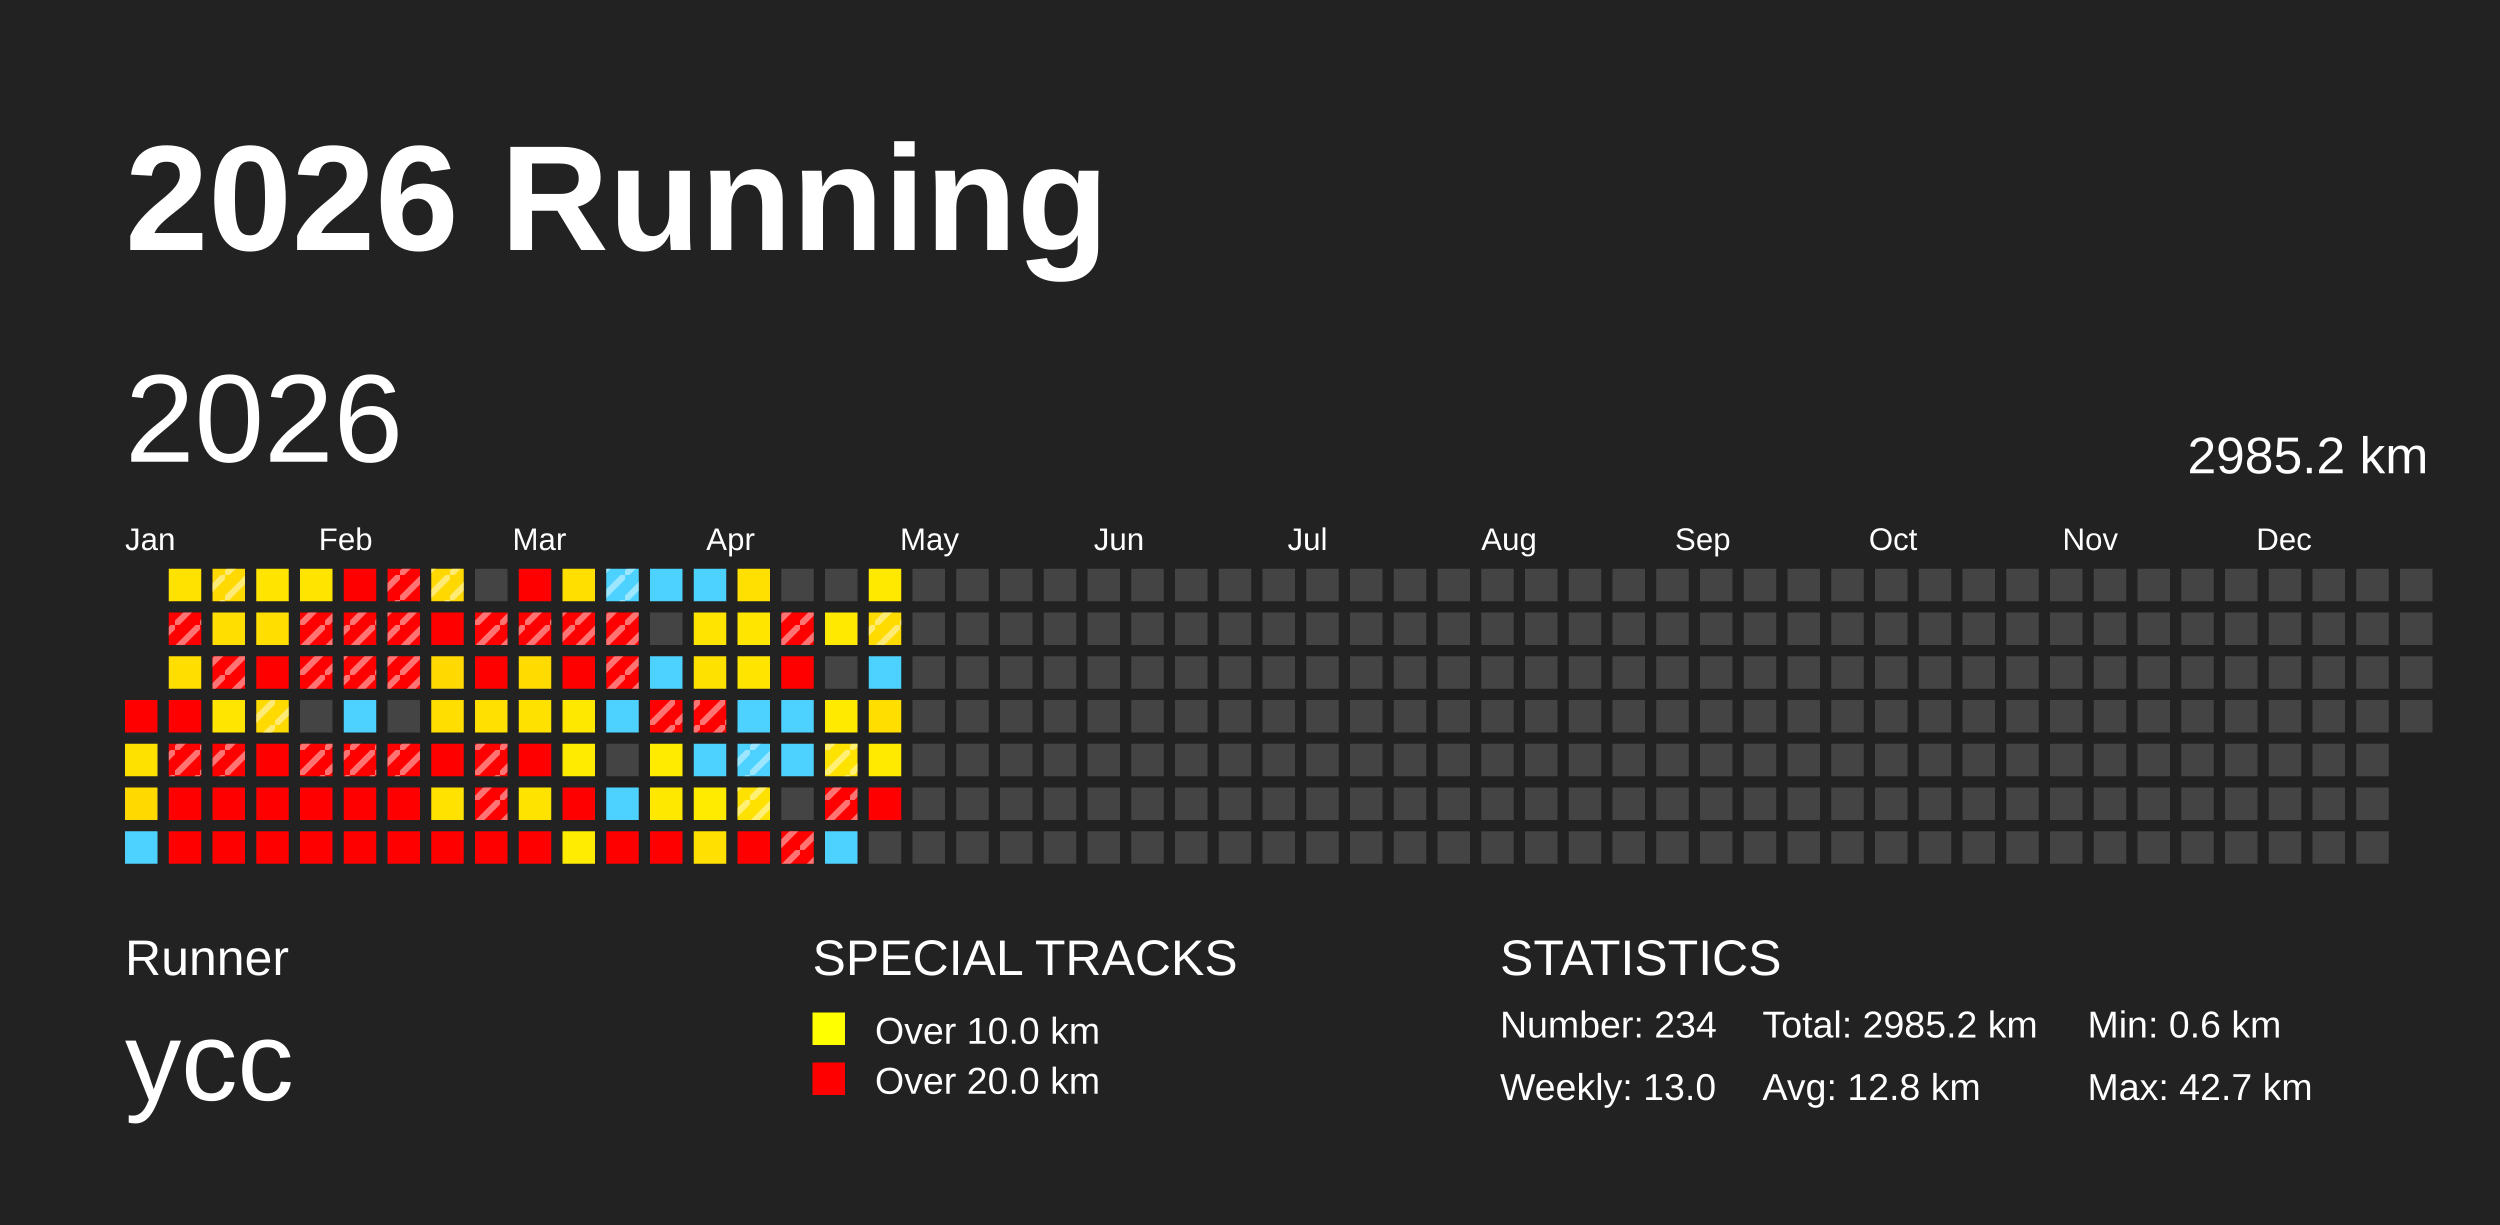
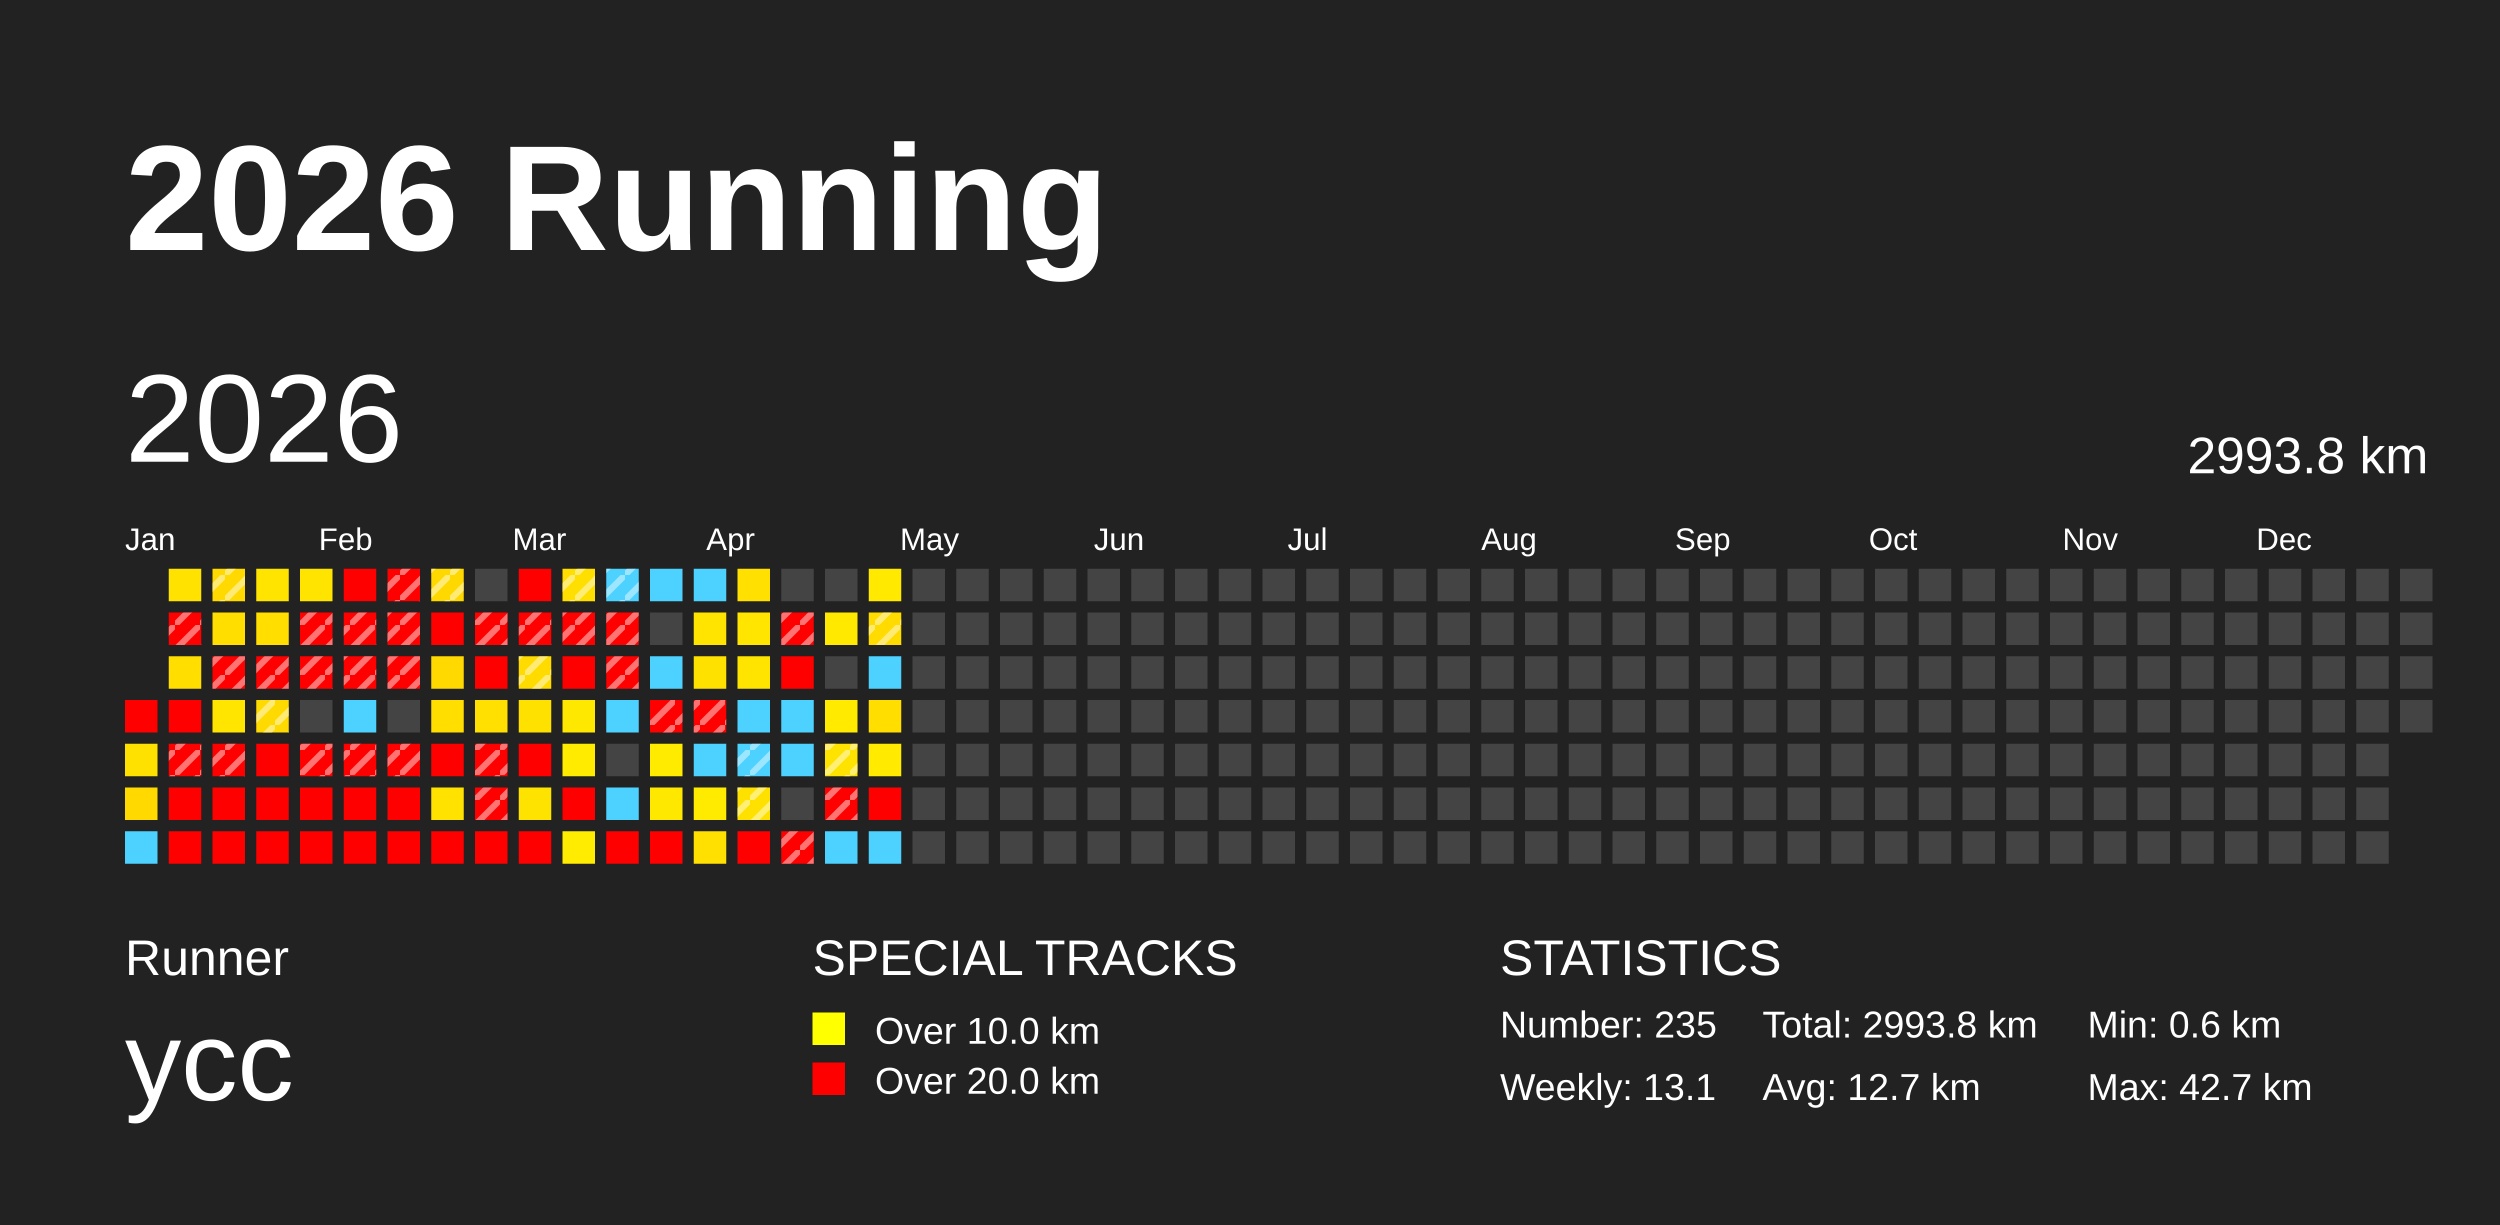
<svg xmlns="http://www.w3.org/2000/svg" baseProfile="full" height="98mm" version="1.1" viewBox="0,0,200,98" width="200mm">
  <defs>
    <pattern height="2" id="indoor-stripe" patternUnits="userSpaceOnUse" width="2">
      <line stroke="white" stroke-opacity="0.45" stroke-width="0.5" x1="0" x2="2" y1="2" y2="0" />
    </pattern>
  </defs>
  <rect fill="#222222" height="98" width="200" x="0" y="0" />
  <text fill="#FFFFFF" style="font-size:12px; font-family:Arial; font-weight:bold;" x="10" y="20">2026 Running</text>
  <text fill="#FFFFFF" style="font-size:4px; font-family:Arial" x="10" y="78">Runner</text>
  <text fill="#FFFFFF" style="font-size:9px; font-family:Arial" x="10" y="88">ycc</text>
  <text fill="#FFFFFF" style="font-size:4px; font-family:Arial" x="65" y="78">SPECIAL TRACKS</text>
  <rect fill="yellow" height="2.6" width="2.6" x="65" y="81" />
  <text fill="#FFFFFF" style="font-size:3px; font-family:Arial" x="70" y="83.5">Over 10.0 km</text>
  <rect fill="red" height="2.6" width="2.6" x="65" y="85" />
  <text fill="#FFFFFF" style="font-size:3px; font-family:Arial" x="70" y="87.5">Over 20.0 km</text>
  <text fill="#FFFFFF" style="font-size:4px; font-family:Arial" x="120" y="78">STATISTICS</text>
-   <text fill="#FFFFFF" style="font-size:3px; font-family:Arial" x="120" y="83">Number: 234</text>
-   <text fill="#FFFFFF" style="font-size:3px; font-family:Arial" x="120" y="88">Weekly: 13.0</text>
-   <text fill="#FFFFFF" style="font-size:3px; font-family:Arial" x="141" y="83">Total: 2985.2 km</text>
-   <text fill="#FFFFFF" style="font-size:3px; font-family:Arial" x="141" y="88">Avg: 12.8 km</text>
+   <text fill="#FFFFFF" style="font-size:3px; font-family:Arial" x="120" y="83">Number: 235</text>
+   <text fill="#FFFFFF" style="font-size:3px; font-family:Arial" x="120" y="88">Weekly: 13.1</text>
+   <text fill="#FFFFFF" style="font-size:3px; font-family:Arial" x="141" y="83">Total: 2993.8 km</text>
+   <text fill="#FFFFFF" style="font-size:3px; font-family:Arial" x="141" y="88">Avg: 12.7 km</text>
  <text fill="#FFFFFF" style="font-size:3px; font-family:Arial" x="167" y="83">Min: 0.6 km</text>
  <text fill="#FFFFFF" style="font-size:3px; font-family:Arial" x="167" y="88">Max: 42.7 km</text>
  <text dominant-baseline="hanging" fill="#FFFFFF" style="font-size:10.0px; font-family:Arial;" x="10" y="30">2026</text>
-   <text dominant-baseline="hanging" fill="#FFFFFF" style="font-size:4.125px; font-family:Arial;" x="175" y="35">2985.2 km</text>
+   <text dominant-baseline="hanging" fill="#FFFFFF" style="font-size:4.125px; font-family:Arial;" x="175" y="35">2993.8 km</text>
  <text fill="#FFFFFF" style="font-size:2.5px; font-family:Arial" x="10.0" y="44">Jan</text>
  <text fill="#FFFFFF" style="font-size:2.5px; font-family:Arial" x="25.5" y="44">Feb</text>
  <text fill="#FFFFFF" style="font-size:2.5px; font-family:Arial" x="41.0" y="44">Mar</text>
  <text fill="#FFFFFF" style="font-size:2.5px; font-family:Arial" x="56.5" y="44">Apr</text>
  <text fill="#FFFFFF" style="font-size:2.5px; font-family:Arial" x="72.0" y="44">May</text>
  <text fill="#FFFFFF" style="font-size:2.5px; font-family:Arial" x="87.5" y="44">Jun</text>
  <text fill="#FFFFFF" style="font-size:2.5px; font-family:Arial" x="103.0" y="44">Jul</text>
  <text fill="#FFFFFF" style="font-size:2.5px; font-family:Arial" x="118.5" y="44">Aug</text>
  <text fill="#FFFFFF" style="font-size:2.5px; font-family:Arial" x="134.0" y="44">Sep</text>
  <text fill="#FFFFFF" style="font-size:2.5px; font-family:Arial" x="149.5" y="44">Oct</text>
  <text fill="#FFFFFF" style="font-size:2.5px; font-family:Arial" x="165.0" y="44">Nov</text>
  <text fill="#FFFFFF" style="font-size:2.5px; font-family:Arial" x="180.5" y="44">Dec</text>
  <rect fill="red" height="2.6" width="2.6" x="10.0" y="56.0" />
  <rect fill="#ffe100" height="2.6" width="2.6" x="10.0" y="59.5" />
  <rect fill="#ffd900" height="2.6" width="2.6" x="10.0" y="63.0" />
  <rect fill="#4dd2ff" height="2.6" width="2.6" x="10.0" y="66.5" />
  <rect fill="#ffe200" height="2.6" width="2.6" x="13.5" y="45.5" />
  <rect fill="red" height="2.6" width="2.6" x="13.5" y="49.0" />
  <rect fill="url(#indoor-stripe)" height="2.6" width="2.6" x="13.5" y="49.0" />
  <rect fill="#ffde00" height="2.6" width="2.6" x="13.5" y="52.5" />
  <rect fill="red" height="2.6" width="2.6" x="13.5" y="56.0" />
  <rect fill="red" height="2.6" width="2.6" x="13.5" y="59.5" />
  <rect fill="url(#indoor-stripe)" height="2.6" width="2.6" x="13.5" y="59.5" />
  <rect fill="red" height="2.6" width="2.6" x="13.5" y="63.0" />
  <rect fill="red" height="2.6" width="2.6" x="13.5" y="66.5" />
  <rect fill="#ffd900" height="2.6" width="2.6" x="17.0" y="45.5" />
  <rect fill="url(#indoor-stripe)" height="2.6" width="2.6" x="17.0" y="45.5" />
  <rect fill="#ffde00" height="2.6" width="2.6" x="17.0" y="49.0" />
  <rect fill="red" height="2.6" width="2.6" x="17.0" y="52.5" />
  <rect fill="url(#indoor-stripe)" height="2.6" width="2.6" x="17.0" y="52.5" />
  <rect fill="#ffe500" height="2.6" width="2.6" x="17.0" y="56.0" />
  <rect fill="red" height="2.6" width="2.6" x="17.0" y="59.5" />
  <rect fill="url(#indoor-stripe)" height="2.6" width="2.6" x="17.0" y="59.5" />
  <rect fill="red" height="2.6" width="2.6" x="17.0" y="63.0" />
  <rect fill="red" height="2.6" width="2.6" x="17.0" y="66.5" />
  <rect fill="#ffe400" height="2.6" width="2.6" x="20.5" y="45.5" />
  <rect fill="#ffde00" height="2.6" width="2.6" x="20.5" y="49.0" />
  <rect fill="red" height="2.6" width="2.6" x="20.5" y="52.5" />
+   <rect fill="url(#indoor-stripe)" height="2.6" width="2.6" x="20.5" y="52.5" />
  <rect fill="#ffda00" height="2.6" width="2.6" x="20.5" y="56.0" />
  <rect fill="url(#indoor-stripe)" height="2.6" width="2.6" x="20.5" y="56.0" />
  <rect fill="red" height="2.6" width="2.6" x="20.5" y="59.5" />
  <rect fill="red" height="2.6" width="2.6" x="20.5" y="63.0" />
  <rect fill="red" height="2.6" width="2.6" x="20.5" y="66.5" />
  <rect fill="#ffe400" height="2.6" width="2.6" x="24.0" y="45.5" />
  <rect fill="red" height="2.6" width="2.6" x="24.0" y="49.0" />
  <rect fill="url(#indoor-stripe)" height="2.6" width="2.6" x="24.0" y="49.0" />
  <rect fill="red" height="2.6" width="2.6" x="24.0" y="52.5" />
  <rect fill="url(#indoor-stripe)" height="2.6" width="2.6" x="24.0" y="52.5" />
  <rect fill="#444444" height="2.6" width="2.6" x="24.0" y="56.0" />
  <rect fill="red" height="2.6" width="2.6" x="24.0" y="59.5" />
  <rect fill="url(#indoor-stripe)" height="2.6" width="2.6" x="24.0" y="59.5" />
  <rect fill="red" height="2.6" width="2.6" x="24.0" y="63.0" />
  <rect fill="red" height="2.6" width="2.6" x="24.0" y="66.5" />
  <rect fill="red" height="2.6" width="2.6" x="27.5" y="45.5" />
  <rect fill="red" height="2.6" width="2.6" x="27.5" y="49.0" />
  <rect fill="url(#indoor-stripe)" height="2.6" width="2.6" x="27.5" y="49.0" />
  <rect fill="red" height="2.6" width="2.6" x="27.5" y="52.5" />
  <rect fill="url(#indoor-stripe)" height="2.6" width="2.6" x="27.5" y="52.5" />
  <rect fill="#4dd2ff" height="2.6" width="2.6" x="27.5" y="56.0" />
  <rect fill="red" height="2.6" width="2.6" x="27.5" y="59.5" />
  <rect fill="url(#indoor-stripe)" height="2.6" width="2.6" x="27.5" y="59.5" />
  <rect fill="red" height="2.6" width="2.6" x="27.5" y="63.0" />
  <rect fill="red" height="2.6" width="2.6" x="27.5" y="66.5" />
  <rect fill="red" height="2.6" width="2.6" x="31.0" y="45.5" />
  <rect fill="url(#indoor-stripe)" height="2.6" width="2.6" x="31.0" y="45.5" />
  <rect fill="red" height="2.6" width="2.6" x="31.0" y="49.0" />
  <rect fill="url(#indoor-stripe)" height="2.6" width="2.6" x="31.0" y="49.0" />
  <rect fill="red" height="2.6" width="2.6" x="31.0" y="52.5" />
  <rect fill="url(#indoor-stripe)" height="2.6" width="2.6" x="31.0" y="52.5" />
  <rect fill="#444444" height="2.6" width="2.6" x="31.0" y="56.0" />
  <rect fill="red" height="2.6" width="2.6" x="31.0" y="59.5" />
  <rect fill="url(#indoor-stripe)" height="2.6" width="2.6" x="31.0" y="59.5" />
  <rect fill="red" height="2.6" width="2.6" x="31.0" y="63.0" />
  <rect fill="red" height="2.6" width="2.6" x="31.0" y="66.5" />
  <rect fill="#ffd800" height="2.6" width="2.6" x="34.5" y="45.5" />
  <rect fill="url(#indoor-stripe)" height="2.6" width="2.6" x="34.5" y="45.5" />
  <rect fill="red" height="2.6" width="2.6" x="34.5" y="49.0" />
  <rect fill="#ffd900" height="2.6" width="2.6" x="34.5" y="52.5" />
  <rect fill="#ffde00" height="2.6" width="2.6" x="34.5" y="56.0" />
  <rect fill="red" height="2.6" width="2.6" x="34.5" y="59.5" />
  <rect fill="#ffe200" height="2.6" width="2.6" x="34.5" y="63.0" />
  <rect fill="red" height="2.6" width="2.6" x="34.5" y="66.5" />
  <rect fill="#444444" height="2.6" width="2.6" x="38.0" y="45.5" />
  <rect fill="red" height="2.6" width="2.6" x="38.0" y="49.0" />
  <rect fill="url(#indoor-stripe)" height="2.6" width="2.6" x="38.0" y="49.0" />
  <rect fill="red" height="2.6" width="2.6" x="38.0" y="52.5" />
  <rect fill="#ffe000" height="2.6" width="2.6" x="38.0" y="56.0" />
  <rect fill="red" height="2.6" width="2.6" x="38.0" y="59.5" />
  <rect fill="url(#indoor-stripe)" height="2.6" width="2.6" x="38.0" y="59.5" />
  <rect fill="red" height="2.6" width="2.6" x="38.0" y="63.0" />
  <rect fill="url(#indoor-stripe)" height="2.6" width="2.6" x="38.0" y="63.0" />
  <rect fill="red" height="2.6" width="2.6" x="38.0" y="66.5" />
  <rect fill="red" height="2.6" width="2.6" x="41.5" y="45.5" />
  <rect fill="red" height="2.6" width="2.6" x="41.5" y="49.0" />
  <rect fill="url(#indoor-stripe)" height="2.6" width="2.6" x="41.5" y="49.0" />
  <rect fill="#ffdb00" height="2.6" width="2.6" x="41.5" y="52.5" />
+   <rect fill="url(#indoor-stripe)" height="2.6" width="2.6" x="41.5" y="52.5" />
  <rect fill="#ffe100" height="2.6" width="2.6" x="41.5" y="56.0" />
  <rect fill="red" height="2.6" width="2.6" x="41.5" y="59.5" />
  <rect fill="#ffe300" height="2.6" width="2.6" x="41.5" y="63.0" />
  <rect fill="red" height="2.6" width="2.6" x="41.5" y="66.5" />
  <rect fill="#ffdf00" height="2.6" width="2.6" x="45.0" y="45.5" />
+   <rect fill="url(#indoor-stripe)" height="2.6" width="2.6" x="45.0" y="45.5" />
  <rect fill="red" height="2.6" width="2.6" x="45.0" y="49.0" />
  <rect fill="url(#indoor-stripe)" height="2.6" width="2.6" x="45.0" y="49.0" />
  <rect fill="red" height="2.6" width="2.6" x="45.0" y="52.5" />
  <rect fill="#ffe800" height="2.6" width="2.6" x="45.0" y="56.0" />
  <rect fill="#ffeb00" height="2.6" width="2.6" x="45.0" y="59.5" />
  <rect fill="red" height="2.6" width="2.6" x="45.0" y="63.0" />
  <rect fill="#ffec00" height="2.6" width="2.6" x="45.0" y="66.5" />
  <rect fill="#4dd2ff" height="2.6" width="2.6" x="48.5" y="45.5" />
  <rect fill="url(#indoor-stripe)" height="2.6" width="2.6" x="48.5" y="45.5" />
  <rect fill="red" height="2.6" width="2.6" x="48.5" y="49.0" />
  <rect fill="url(#indoor-stripe)" height="2.6" width="2.6" x="48.5" y="49.0" />
  <rect fill="red" height="2.6" width="2.6" x="48.5" y="52.5" />
  <rect fill="url(#indoor-stripe)" height="2.6" width="2.6" x="48.5" y="52.5" />
  <rect fill="#4dd2ff" height="2.6" width="2.6" x="48.5" y="56.0" />
  <rect fill="#444444" height="2.6" width="2.6" x="48.5" y="59.5" />
  <rect fill="#4dd2ff" height="2.6" width="2.6" x="48.5" y="63.0" />
  <rect fill="red" height="2.6" width="2.6" x="48.5" y="66.5" />
  <rect fill="#4dd2ff" height="2.6" width="2.6" x="52.0" y="45.5" />
  <rect fill="#444444" height="2.6" width="2.6" x="52.0" y="49.0" />
  <rect fill="#4dd2ff" height="2.6" width="2.6" x="52.0" y="52.5" />
  <rect fill="red" height="2.6" width="2.6" x="52.0" y="56.0" />
  <rect fill="url(#indoor-stripe)" height="2.6" width="2.6" x="52.0" y="56.0" />
  <rect fill="#ffeb00" height="2.6" width="2.6" x="52.0" y="59.5" />
  <rect fill="#ffe800" height="2.6" width="2.6" x="52.0" y="63.0" />
  <rect fill="red" height="2.6" width="2.6" x="52.0" y="66.5" />
  <rect fill="#4dd2ff" height="2.6" width="2.6" x="55.5" y="45.5" />
  <rect fill="#ffe400" height="2.6" width="2.6" x="55.5" y="49.0" />
  <rect fill="#ffe100" height="2.6" width="2.6" x="55.5" y="52.5" />
  <rect fill="red" height="2.6" width="2.6" x="55.5" y="56.0" />
  <rect fill="url(#indoor-stripe)" height="2.6" width="2.6" x="55.5" y="56.0" />
  <rect fill="#4dd2ff" height="2.6" width="2.6" x="55.5" y="59.5" />
  <rect fill="#ffeb00" height="2.6" width="2.6" x="55.5" y="63.0" />
  <rect fill="#ffe000" height="2.6" width="2.6" x="55.5" y="66.5" />
  <rect fill="#ffe000" height="2.6" width="2.6" x="59.0" y="45.5" />
  <rect fill="#ffe500" height="2.6" width="2.6" x="59.0" y="49.0" />
  <rect fill="#ffe400" height="2.6" width="2.6" x="59.0" y="52.5" />
  <rect fill="#4dd2ff" height="2.6" width="2.6" x="59.0" y="56.0" />
  <rect fill="#4dd2ff" height="2.6" width="2.6" x="59.0" y="59.5" />
  <rect fill="url(#indoor-stripe)" height="2.6" width="2.6" x="59.0" y="59.5" />
  <rect fill="#ffe100" height="2.6" width="2.6" x="59.0" y="63.0" />
  <rect fill="url(#indoor-stripe)" height="2.6" width="2.6" x="59.0" y="63.0" />
  <rect fill="red" height="2.6" width="2.6" x="59.0" y="66.5" />
  <rect fill="#444444" height="2.6" width="2.6" x="62.5" y="45.5" />
  <rect fill="red" height="2.6" width="2.6" x="62.5" y="49.0" />
  <rect fill="url(#indoor-stripe)" height="2.6" width="2.6" x="62.5" y="49.0" />
  <rect fill="red" height="2.6" width="2.6" x="62.5" y="52.5" />
  <rect fill="#4dd2ff" height="2.6" width="2.6" x="62.5" y="56.0" />
  <rect fill="#4dd2ff" height="2.6" width="2.6" x="62.5" y="59.5" />
  <rect fill="#444444" height="2.6" width="2.6" x="62.5" y="63.0" />
  <rect fill="red" height="2.6" width="2.6" x="62.5" y="66.5" />
  <rect fill="url(#indoor-stripe)" height="2.6" width="2.6" x="62.5" y="66.5" />
  <rect fill="#444444" height="2.6" width="2.6" x="66.0" y="45.5" />
  <rect fill="#ffe900" height="2.6" width="2.6" x="66.0" y="49.0" />
  <rect fill="#444444" height="2.6" width="2.6" x="66.0" y="52.5" />
  <rect fill="#ffea00" height="2.6" width="2.6" x="66.0" y="56.0" />
  <rect fill="#ffe300" height="2.6" width="2.6" x="66.0" y="59.5" />
  <rect fill="url(#indoor-stripe)" height="2.6" width="2.6" x="66.0" y="59.5" />
  <rect fill="red" height="2.6" width="2.6" x="66.0" y="63.0" />
  <rect fill="url(#indoor-stripe)" height="2.6" width="2.6" x="66.0" y="63.0" />
  <rect fill="#4dd2ff" height="2.6" width="2.6" x="66.0" y="66.5" />
  <rect fill="#ffe900" height="2.6" width="2.6" x="69.5" y="45.5" />
  <rect fill="#ffdb00" height="2.6" width="2.6" x="69.5" y="49.0" />
  <rect fill="url(#indoor-stripe)" height="2.6" width="2.6" x="69.5" y="49.0" />
  <rect fill="#4dd2ff" height="2.6" width="2.6" x="69.5" y="52.5" />
  <rect fill="#ffde00" height="2.6" width="2.6" x="69.5" y="56.0" />
  <rect fill="#ffea00" height="2.6" width="2.6" x="69.5" y="59.5" />
  <rect fill="red" height="2.6" width="2.6" x="69.5" y="63.0" />
-   <rect fill="#444444" height="2.6" width="2.6" x="69.5" y="66.5" />
+   <rect fill="#4dd2ff" height="2.6" width="2.6" x="69.5" y="66.5" />
  <rect fill="#444444" height="2.6" width="2.6" x="73.0" y="45.5" />
  <rect fill="#444444" height="2.6" width="2.6" x="73.0" y="49.0" />
  <rect fill="#444444" height="2.6" width="2.6" x="73.0" y="52.5" />
  <rect fill="#444444" height="2.6" width="2.6" x="73.0" y="56.0" />
  <rect fill="#444444" height="2.6" width="2.6" x="73.0" y="59.5" />
  <rect fill="#444444" height="2.6" width="2.6" x="73.0" y="63.0" />
  <rect fill="#444444" height="2.6" width="2.6" x="73.0" y="66.5" />
  <rect fill="#444444" height="2.6" width="2.6" x="76.5" y="45.5" />
  <rect fill="#444444" height="2.6" width="2.6" x="76.5" y="49.0" />
  <rect fill="#444444" height="2.6" width="2.6" x="76.5" y="52.5" />
  <rect fill="#444444" height="2.6" width="2.6" x="76.5" y="56.0" />
  <rect fill="#444444" height="2.6" width="2.6" x="76.5" y="59.5" />
  <rect fill="#444444" height="2.6" width="2.6" x="76.5" y="63.0" />
  <rect fill="#444444" height="2.6" width="2.6" x="76.5" y="66.5" />
  <rect fill="#444444" height="2.6" width="2.6" x="80.0" y="45.5" />
  <rect fill="#444444" height="2.6" width="2.6" x="80.0" y="49.0" />
  <rect fill="#444444" height="2.6" width="2.6" x="80.0" y="52.5" />
  <rect fill="#444444" height="2.6" width="2.6" x="80.0" y="56.0" />
  <rect fill="#444444" height="2.6" width="2.6" x="80.0" y="59.5" />
  <rect fill="#444444" height="2.6" width="2.6" x="80.0" y="63.0" />
  <rect fill="#444444" height="2.6" width="2.6" x="80.0" y="66.5" />
  <rect fill="#444444" height="2.6" width="2.6" x="83.5" y="45.5" />
  <rect fill="#444444" height="2.6" width="2.6" x="83.5" y="49.0" />
  <rect fill="#444444" height="2.6" width="2.6" x="83.5" y="52.5" />
  <rect fill="#444444" height="2.6" width="2.6" x="83.5" y="56.0" />
  <rect fill="#444444" height="2.6" width="2.6" x="83.5" y="59.5" />
  <rect fill="#444444" height="2.6" width="2.6" x="83.5" y="63.0" />
  <rect fill="#444444" height="2.6" width="2.6" x="83.5" y="66.5" />
  <rect fill="#444444" height="2.6" width="2.6" x="87.0" y="45.5" />
  <rect fill="#444444" height="2.6" width="2.6" x="87.0" y="49.0" />
  <rect fill="#444444" height="2.6" width="2.6" x="87.0" y="52.5" />
  <rect fill="#444444" height="2.6" width="2.6" x="87.0" y="56.0" />
  <rect fill="#444444" height="2.6" width="2.6" x="87.0" y="59.5" />
  <rect fill="#444444" height="2.6" width="2.6" x="87.0" y="63.0" />
  <rect fill="#444444" height="2.6" width="2.6" x="87.0" y="66.5" />
  <rect fill="#444444" height="2.6" width="2.6" x="90.5" y="45.5" />
  <rect fill="#444444" height="2.6" width="2.6" x="90.5" y="49.0" />
  <rect fill="#444444" height="2.6" width="2.6" x="90.5" y="52.5" />
  <rect fill="#444444" height="2.6" width="2.6" x="90.5" y="56.0" />
  <rect fill="#444444" height="2.6" width="2.6" x="90.5" y="59.5" />
  <rect fill="#444444" height="2.6" width="2.6" x="90.5" y="63.0" />
  <rect fill="#444444" height="2.6" width="2.6" x="90.5" y="66.5" />
  <rect fill="#444444" height="2.6" width="2.6" x="94.0" y="45.5" />
  <rect fill="#444444" height="2.6" width="2.6" x="94.0" y="49.0" />
  <rect fill="#444444" height="2.6" width="2.6" x="94.0" y="52.5" />
  <rect fill="#444444" height="2.6" width="2.6" x="94.0" y="56.0" />
  <rect fill="#444444" height="2.6" width="2.6" x="94.0" y="59.5" />
  <rect fill="#444444" height="2.6" width="2.6" x="94.0" y="63.0" />
  <rect fill="#444444" height="2.6" width="2.6" x="94.0" y="66.5" />
  <rect fill="#444444" height="2.6" width="2.6" x="97.5" y="45.5" />
  <rect fill="#444444" height="2.6" width="2.6" x="97.5" y="49.0" />
  <rect fill="#444444" height="2.6" width="2.6" x="97.5" y="52.5" />
  <rect fill="#444444" height="2.6" width="2.6" x="97.5" y="56.0" />
  <rect fill="#444444" height="2.6" width="2.6" x="97.5" y="59.5" />
  <rect fill="#444444" height="2.6" width="2.6" x="97.5" y="63.0" />
  <rect fill="#444444" height="2.6" width="2.6" x="97.5" y="66.5" />
  <rect fill="#444444" height="2.6" width="2.6" x="101.0" y="45.5" />
  <rect fill="#444444" height="2.6" width="2.6" x="101.0" y="49.0" />
  <rect fill="#444444" height="2.6" width="2.6" x="101.0" y="52.5" />
  <rect fill="#444444" height="2.6" width="2.6" x="101.0" y="56.0" />
  <rect fill="#444444" height="2.6" width="2.6" x="101.0" y="59.5" />
  <rect fill="#444444" height="2.6" width="2.6" x="101.0" y="63.0" />
  <rect fill="#444444" height="2.6" width="2.6" x="101.0" y="66.5" />
  <rect fill="#444444" height="2.6" width="2.6" x="104.5" y="45.5" />
  <rect fill="#444444" height="2.6" width="2.6" x="104.5" y="49.0" />
  <rect fill="#444444" height="2.6" width="2.6" x="104.5" y="52.5" />
  <rect fill="#444444" height="2.6" width="2.6" x="104.5" y="56.0" />
  <rect fill="#444444" height="2.6" width="2.6" x="104.5" y="59.5" />
  <rect fill="#444444" height="2.6" width="2.6" x="104.5" y="63.0" />
  <rect fill="#444444" height="2.6" width="2.6" x="104.5" y="66.5" />
  <rect fill="#444444" height="2.6" width="2.6" x="108.0" y="45.5" />
  <rect fill="#444444" height="2.6" width="2.6" x="108.0" y="49.0" />
  <rect fill="#444444" height="2.6" width="2.6" x="108.0" y="52.5" />
  <rect fill="#444444" height="2.6" width="2.6" x="108.0" y="56.0" />
  <rect fill="#444444" height="2.6" width="2.6" x="108.0" y="59.5" />
  <rect fill="#444444" height="2.6" width="2.6" x="108.0" y="63.0" />
  <rect fill="#444444" height="2.6" width="2.6" x="108.0" y="66.5" />
  <rect fill="#444444" height="2.6" width="2.6" x="111.5" y="45.5" />
  <rect fill="#444444" height="2.6" width="2.6" x="111.5" y="49.0" />
  <rect fill="#444444" height="2.6" width="2.6" x="111.5" y="52.5" />
  <rect fill="#444444" height="2.6" width="2.6" x="111.5" y="56.0" />
  <rect fill="#444444" height="2.6" width="2.6" x="111.5" y="59.5" />
  <rect fill="#444444" height="2.6" width="2.6" x="111.5" y="63.0" />
  <rect fill="#444444" height="2.6" width="2.6" x="111.5" y="66.5" />
  <rect fill="#444444" height="2.6" width="2.6" x="115.0" y="45.5" />
  <rect fill="#444444" height="2.6" width="2.6" x="115.0" y="49.0" />
  <rect fill="#444444" height="2.6" width="2.6" x="115.0" y="52.5" />
  <rect fill="#444444" height="2.6" width="2.6" x="115.0" y="56.0" />
  <rect fill="#444444" height="2.6" width="2.6" x="115.0" y="59.5" />
  <rect fill="#444444" height="2.6" width="2.6" x="115.0" y="63.0" />
  <rect fill="#444444" height="2.6" width="2.6" x="115.0" y="66.5" />
  <rect fill="#444444" height="2.6" width="2.6" x="118.5" y="45.5" />
  <rect fill="#444444" height="2.6" width="2.6" x="118.5" y="49.0" />
  <rect fill="#444444" height="2.6" width="2.6" x="118.5" y="52.5" />
  <rect fill="#444444" height="2.6" width="2.6" x="118.5" y="56.0" />
  <rect fill="#444444" height="2.6" width="2.6" x="118.5" y="59.5" />
  <rect fill="#444444" height="2.6" width="2.6" x="118.5" y="63.0" />
  <rect fill="#444444" height="2.6" width="2.6" x="118.5" y="66.5" />
  <rect fill="#444444" height="2.6" width="2.6" x="122.0" y="45.5" />
  <rect fill="#444444" height="2.6" width="2.6" x="122.0" y="49.0" />
  <rect fill="#444444" height="2.6" width="2.6" x="122.0" y="52.5" />
  <rect fill="#444444" height="2.6" width="2.6" x="122.0" y="56.0" />
  <rect fill="#444444" height="2.6" width="2.6" x="122.0" y="59.5" />
  <rect fill="#444444" height="2.6" width="2.6" x="122.0" y="63.0" />
  <rect fill="#444444" height="2.6" width="2.6" x="122.0" y="66.5" />
  <rect fill="#444444" height="2.6" width="2.6" x="125.5" y="45.5" />
  <rect fill="#444444" height="2.6" width="2.6" x="125.5" y="49.0" />
  <rect fill="#444444" height="2.6" width="2.6" x="125.5" y="52.5" />
  <rect fill="#444444" height="2.6" width="2.6" x="125.5" y="56.0" />
  <rect fill="#444444" height="2.6" width="2.6" x="125.5" y="59.5" />
  <rect fill="#444444" height="2.6" width="2.6" x="125.5" y="63.0" />
  <rect fill="#444444" height="2.6" width="2.6" x="125.5" y="66.5" />
  <rect fill="#444444" height="2.6" width="2.6" x="129.0" y="45.5" />
  <rect fill="#444444" height="2.6" width="2.6" x="129.0" y="49.0" />
  <rect fill="#444444" height="2.6" width="2.6" x="129.0" y="52.5" />
  <rect fill="#444444" height="2.6" width="2.6" x="129.0" y="56.0" />
  <rect fill="#444444" height="2.6" width="2.6" x="129.0" y="59.5" />
  <rect fill="#444444" height="2.6" width="2.6" x="129.0" y="63.0" />
  <rect fill="#444444" height="2.6" width="2.6" x="129.0" y="66.5" />
  <rect fill="#444444" height="2.6" width="2.6" x="132.5" y="45.5" />
  <rect fill="#444444" height="2.6" width="2.6" x="132.5" y="49.0" />
  <rect fill="#444444" height="2.6" width="2.6" x="132.5" y="52.5" />
  <rect fill="#444444" height="2.6" width="2.6" x="132.5" y="56.0" />
  <rect fill="#444444" height="2.6" width="2.6" x="132.5" y="59.5" />
  <rect fill="#444444" height="2.6" width="2.6" x="132.5" y="63.0" />
  <rect fill="#444444" height="2.6" width="2.6" x="132.5" y="66.5" />
  <rect fill="#444444" height="2.6" width="2.6" x="136.0" y="45.5" />
  <rect fill="#444444" height="2.6" width="2.6" x="136.0" y="49.0" />
  <rect fill="#444444" height="2.6" width="2.6" x="136.0" y="52.5" />
  <rect fill="#444444" height="2.6" width="2.6" x="136.0" y="56.0" />
  <rect fill="#444444" height="2.6" width="2.6" x="136.0" y="59.5" />
  <rect fill="#444444" height="2.6" width="2.6" x="136.0" y="63.0" />
  <rect fill="#444444" height="2.6" width="2.6" x="136.0" y="66.5" />
  <rect fill="#444444" height="2.6" width="2.6" x="139.5" y="45.5" />
  <rect fill="#444444" height="2.6" width="2.6" x="139.5" y="49.0" />
  <rect fill="#444444" height="2.6" width="2.6" x="139.5" y="52.5" />
  <rect fill="#444444" height="2.6" width="2.6" x="139.5" y="56.0" />
  <rect fill="#444444" height="2.6" width="2.6" x="139.5" y="59.5" />
  <rect fill="#444444" height="2.6" width="2.6" x="139.5" y="63.0" />
  <rect fill="#444444" height="2.6" width="2.6" x="139.5" y="66.5" />
  <rect fill="#444444" height="2.6" width="2.6" x="143.0" y="45.5" />
  <rect fill="#444444" height="2.6" width="2.6" x="143.0" y="49.0" />
  <rect fill="#444444" height="2.6" width="2.6" x="143.0" y="52.5" />
  <rect fill="#444444" height="2.6" width="2.6" x="143.0" y="56.0" />
  <rect fill="#444444" height="2.6" width="2.6" x="143.0" y="59.5" />
  <rect fill="#444444" height="2.6" width="2.6" x="143.0" y="63.0" />
  <rect fill="#444444" height="2.6" width="2.6" x="143.0" y="66.5" />
  <rect fill="#444444" height="2.6" width="2.6" x="146.5" y="45.5" />
  <rect fill="#444444" height="2.6" width="2.6" x="146.5" y="49.0" />
  <rect fill="#444444" height="2.6" width="2.6" x="146.5" y="52.5" />
  <rect fill="#444444" height="2.6" width="2.6" x="146.5" y="56.0" />
  <rect fill="#444444" height="2.6" width="2.6" x="146.5" y="59.5" />
  <rect fill="#444444" height="2.6" width="2.6" x="146.5" y="63.0" />
  <rect fill="#444444" height="2.6" width="2.6" x="146.5" y="66.5" />
  <rect fill="#444444" height="2.6" width="2.6" x="150.0" y="45.5" />
  <rect fill="#444444" height="2.6" width="2.6" x="150.0" y="49.0" />
  <rect fill="#444444" height="2.6" width="2.6" x="150.0" y="52.5" />
  <rect fill="#444444" height="2.6" width="2.6" x="150.0" y="56.0" />
  <rect fill="#444444" height="2.6" width="2.6" x="150.0" y="59.5" />
  <rect fill="#444444" height="2.6" width="2.6" x="150.0" y="63.0" />
  <rect fill="#444444" height="2.6" width="2.6" x="150.0" y="66.5" />
  <rect fill="#444444" height="2.6" width="2.6" x="153.5" y="45.5" />
  <rect fill="#444444" height="2.6" width="2.6" x="153.5" y="49.0" />
  <rect fill="#444444" height="2.6" width="2.6" x="153.5" y="52.5" />
  <rect fill="#444444" height="2.6" width="2.6" x="153.5" y="56.0" />
  <rect fill="#444444" height="2.6" width="2.6" x="153.5" y="59.5" />
  <rect fill="#444444" height="2.6" width="2.6" x="153.5" y="63.0" />
  <rect fill="#444444" height="2.6" width="2.6" x="153.5" y="66.5" />
  <rect fill="#444444" height="2.6" width="2.6" x="157.0" y="45.5" />
  <rect fill="#444444" height="2.6" width="2.6" x="157.0" y="49.0" />
  <rect fill="#444444" height="2.6" width="2.6" x="157.0" y="52.5" />
  <rect fill="#444444" height="2.6" width="2.6" x="157.0" y="56.0" />
  <rect fill="#444444" height="2.6" width="2.6" x="157.0" y="59.5" />
  <rect fill="#444444" height="2.6" width="2.6" x="157.0" y="63.0" />
  <rect fill="#444444" height="2.6" width="2.6" x="157.0" y="66.5" />
  <rect fill="#444444" height="2.6" width="2.6" x="160.5" y="45.5" />
  <rect fill="#444444" height="2.6" width="2.6" x="160.5" y="49.0" />
  <rect fill="#444444" height="2.6" width="2.6" x="160.5" y="52.5" />
  <rect fill="#444444" height="2.6" width="2.6" x="160.5" y="56.0" />
  <rect fill="#444444" height="2.6" width="2.6" x="160.5" y="59.5" />
  <rect fill="#444444" height="2.6" width="2.6" x="160.5" y="63.0" />
  <rect fill="#444444" height="2.6" width="2.6" x="160.5" y="66.5" />
  <rect fill="#444444" height="2.6" width="2.6" x="164.0" y="45.5" />
  <rect fill="#444444" height="2.6" width="2.6" x="164.0" y="49.0" />
  <rect fill="#444444" height="2.6" width="2.6" x="164.0" y="52.5" />
  <rect fill="#444444" height="2.6" width="2.6" x="164.0" y="56.0" />
  <rect fill="#444444" height="2.6" width="2.6" x="164.0" y="59.5" />
  <rect fill="#444444" height="2.6" width="2.6" x="164.0" y="63.0" />
  <rect fill="#444444" height="2.6" width="2.6" x="164.0" y="66.5" />
  <rect fill="#444444" height="2.6" width="2.6" x="167.5" y="45.5" />
  <rect fill="#444444" height="2.6" width="2.6" x="167.5" y="49.0" />
  <rect fill="#444444" height="2.6" width="2.6" x="167.5" y="52.5" />
  <rect fill="#444444" height="2.6" width="2.6" x="167.5" y="56.0" />
  <rect fill="#444444" height="2.6" width="2.6" x="167.5" y="59.5" />
  <rect fill="#444444" height="2.6" width="2.6" x="167.5" y="63.0" />
  <rect fill="#444444" height="2.6" width="2.6" x="167.5" y="66.5" />
  <rect fill="#444444" height="2.6" width="2.6" x="171.0" y="45.5" />
  <rect fill="#444444" height="2.6" width="2.6" x="171.0" y="49.0" />
  <rect fill="#444444" height="2.6" width="2.6" x="171.0" y="52.5" />
  <rect fill="#444444" height="2.6" width="2.6" x="171.0" y="56.0" />
  <rect fill="#444444" height="2.6" width="2.6" x="171.0" y="59.5" />
  <rect fill="#444444" height="2.6" width="2.6" x="171.0" y="63.0" />
  <rect fill="#444444" height="2.6" width="2.6" x="171.0" y="66.5" />
  <rect fill="#444444" height="2.6" width="2.6" x="174.5" y="45.5" />
  <rect fill="#444444" height="2.6" width="2.6" x="174.5" y="49.0" />
  <rect fill="#444444" height="2.6" width="2.6" x="174.5" y="52.5" />
  <rect fill="#444444" height="2.6" width="2.6" x="174.5" y="56.0" />
  <rect fill="#444444" height="2.6" width="2.6" x="174.5" y="59.5" />
  <rect fill="#444444" height="2.6" width="2.6" x="174.5" y="63.0" />
  <rect fill="#444444" height="2.6" width="2.6" x="174.5" y="66.5" />
  <rect fill="#444444" height="2.6" width="2.6" x="178.0" y="45.5" />
  <rect fill="#444444" height="2.6" width="2.6" x="178.0" y="49.0" />
  <rect fill="#444444" height="2.6" width="2.6" x="178.0" y="52.5" />
  <rect fill="#444444" height="2.6" width="2.6" x="178.0" y="56.0" />
  <rect fill="#444444" height="2.6" width="2.6" x="178.0" y="59.5" />
  <rect fill="#444444" height="2.6" width="2.6" x="178.0" y="63.0" />
  <rect fill="#444444" height="2.6" width="2.6" x="178.0" y="66.5" />
  <rect fill="#444444" height="2.6" width="2.6" x="181.5" y="45.5" />
  <rect fill="#444444" height="2.6" width="2.6" x="181.5" y="49.0" />
  <rect fill="#444444" height="2.6" width="2.6" x="181.5" y="52.5" />
  <rect fill="#444444" height="2.6" width="2.6" x="181.5" y="56.0" />
  <rect fill="#444444" height="2.6" width="2.6" x="181.5" y="59.5" />
  <rect fill="#444444" height="2.6" width="2.6" x="181.5" y="63.0" />
  <rect fill="#444444" height="2.6" width="2.6" x="181.5" y="66.5" />
  <rect fill="#444444" height="2.6" width="2.6" x="185.0" y="45.5" />
  <rect fill="#444444" height="2.6" width="2.6" x="185.0" y="49.0" />
  <rect fill="#444444" height="2.6" width="2.6" x="185.0" y="52.5" />
  <rect fill="#444444" height="2.6" width="2.6" x="185.0" y="56.0" />
  <rect fill="#444444" height="2.6" width="2.6" x="185.0" y="59.5" />
  <rect fill="#444444" height="2.6" width="2.6" x="185.0" y="63.0" />
  <rect fill="#444444" height="2.6" width="2.6" x="185.0" y="66.5" />
  <rect fill="#444444" height="2.6" width="2.6" x="188.5" y="45.5" />
  <rect fill="#444444" height="2.6" width="2.6" x="188.5" y="49.0" />
  <rect fill="#444444" height="2.6" width="2.6" x="188.5" y="52.5" />
  <rect fill="#444444" height="2.6" width="2.6" x="188.5" y="56.0" />
  <rect fill="#444444" height="2.6" width="2.6" x="188.5" y="59.5" />
  <rect fill="#444444" height="2.6" width="2.6" x="188.5" y="63.0" />
  <rect fill="#444444" height="2.6" width="2.6" x="188.5" y="66.5" />
  <rect fill="#444444" height="2.6" width="2.6" x="192.0" y="45.5" />
  <rect fill="#444444" height="2.6" width="2.6" x="192.0" y="49.0" />
  <rect fill="#444444" height="2.6" width="2.6" x="192.0" y="52.5" />
  <rect fill="#444444" height="2.6" width="2.6" x="192.0" y="56.0" />
</svg>
